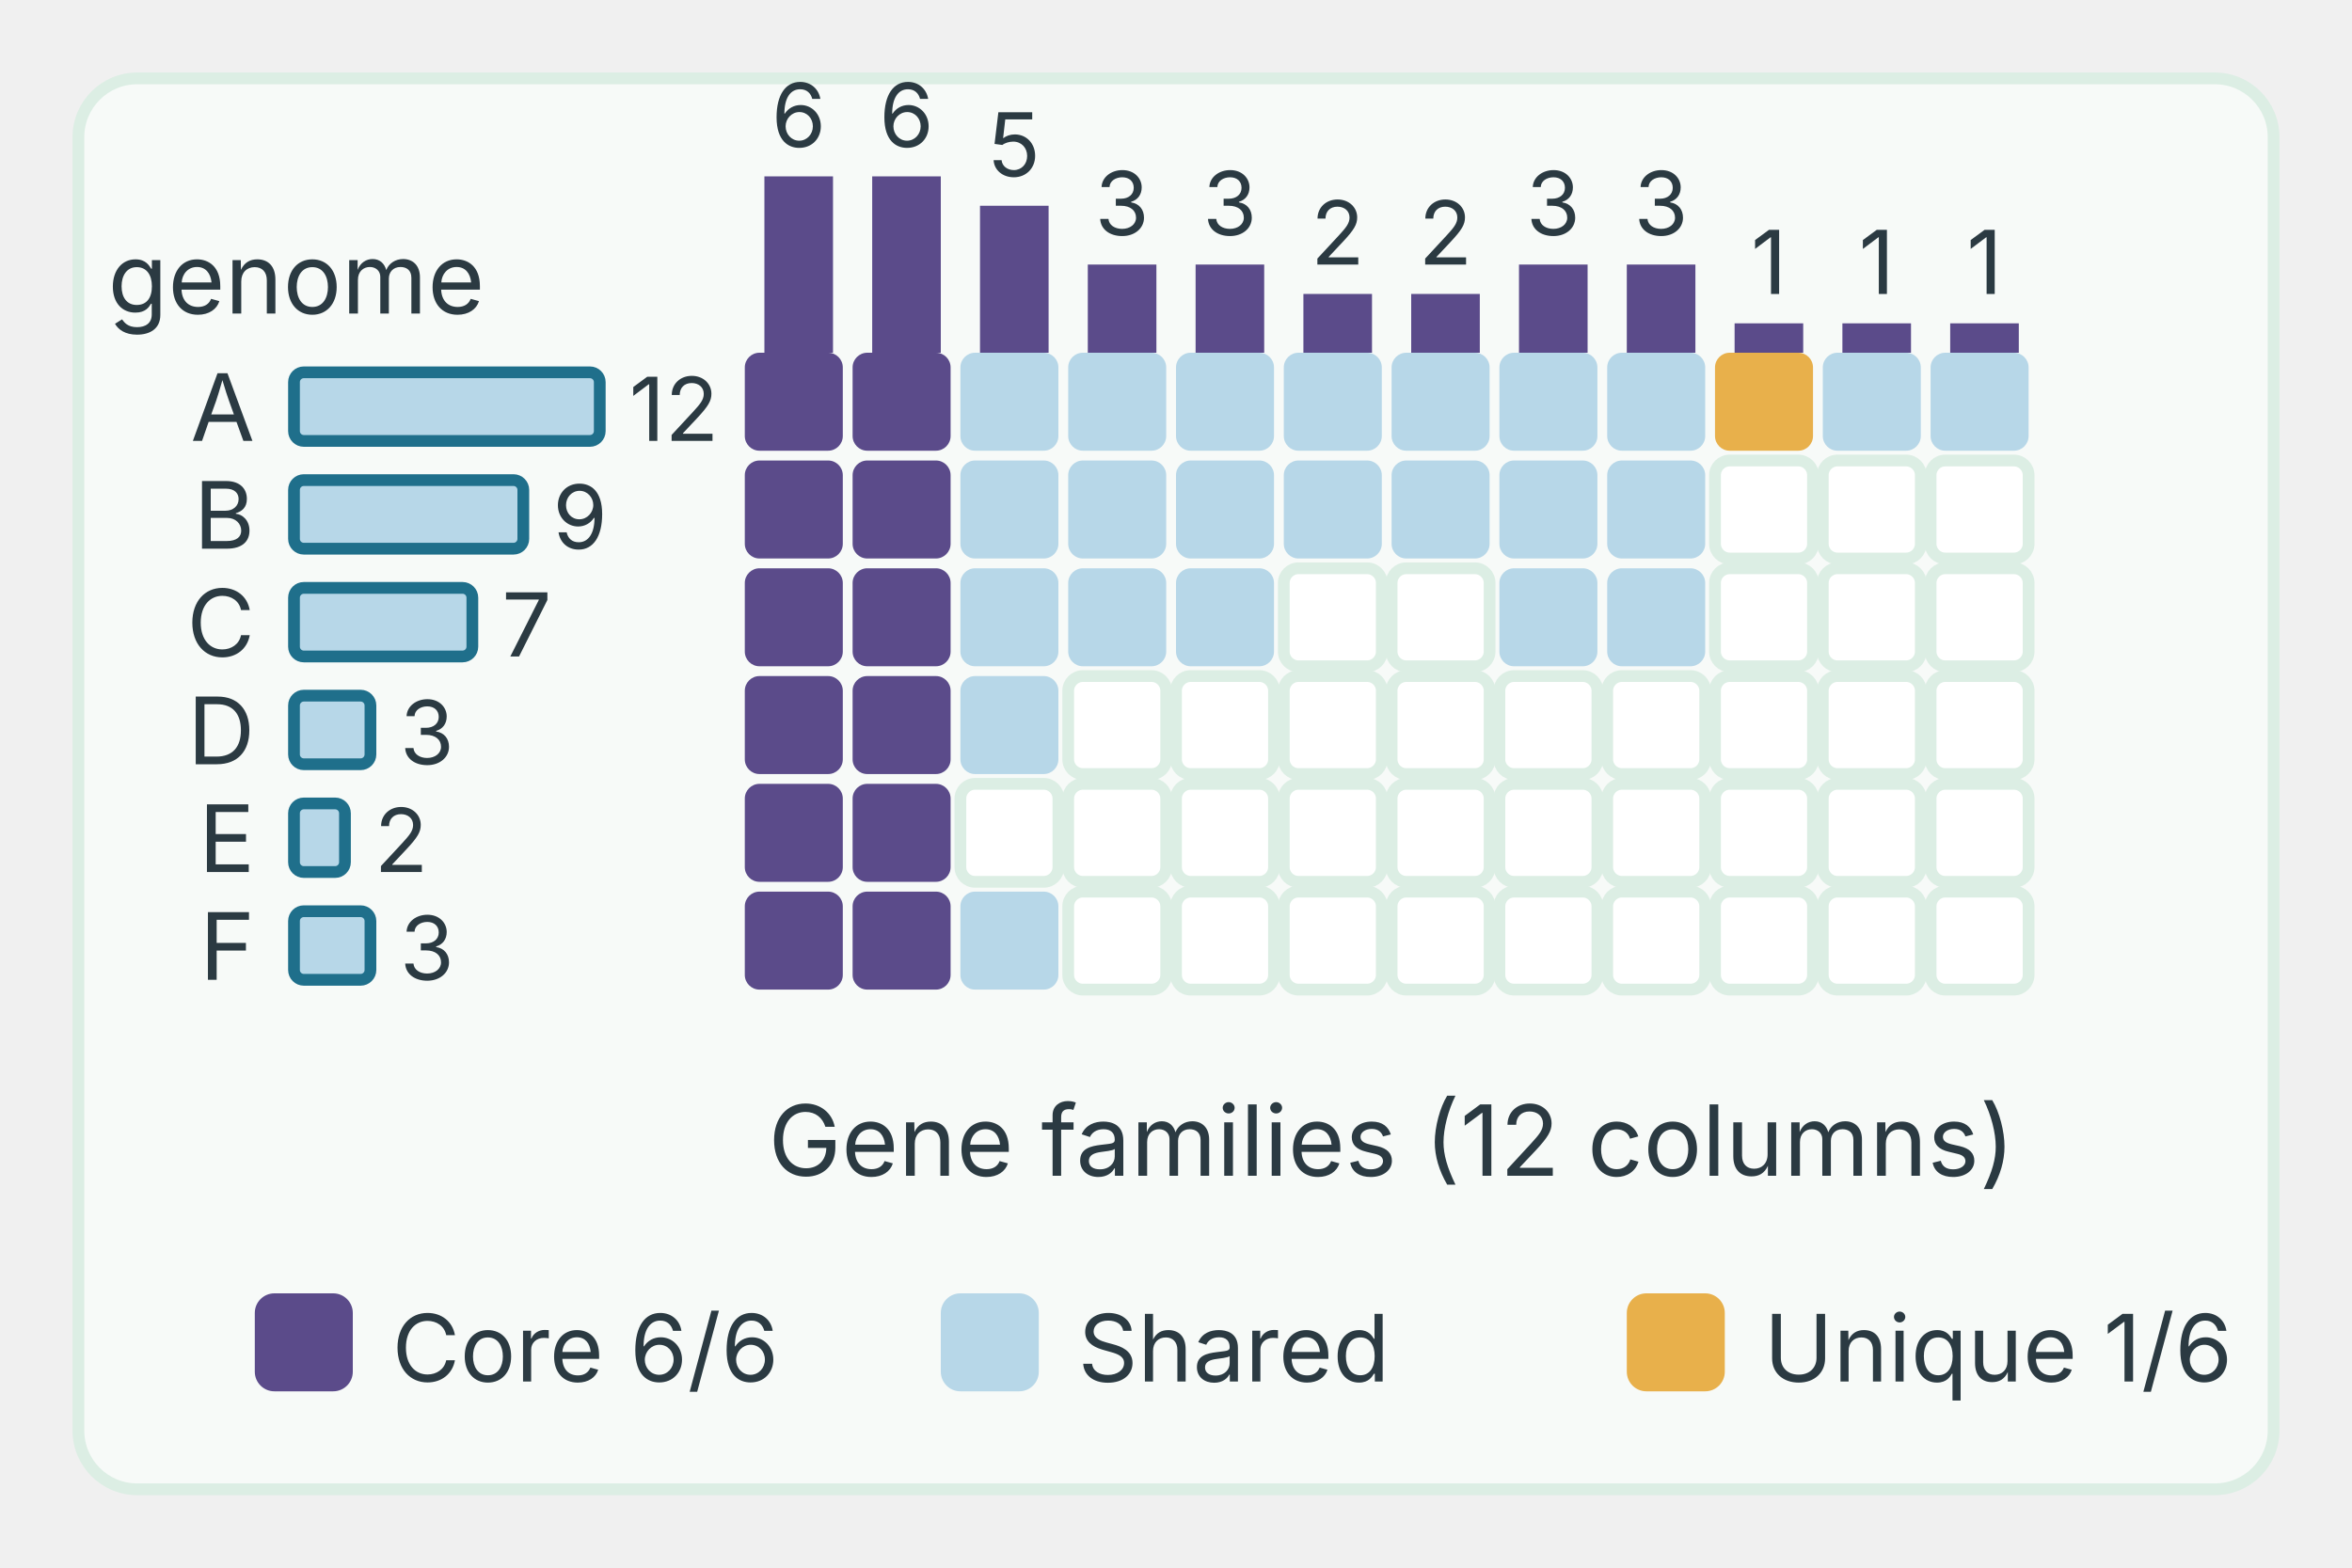
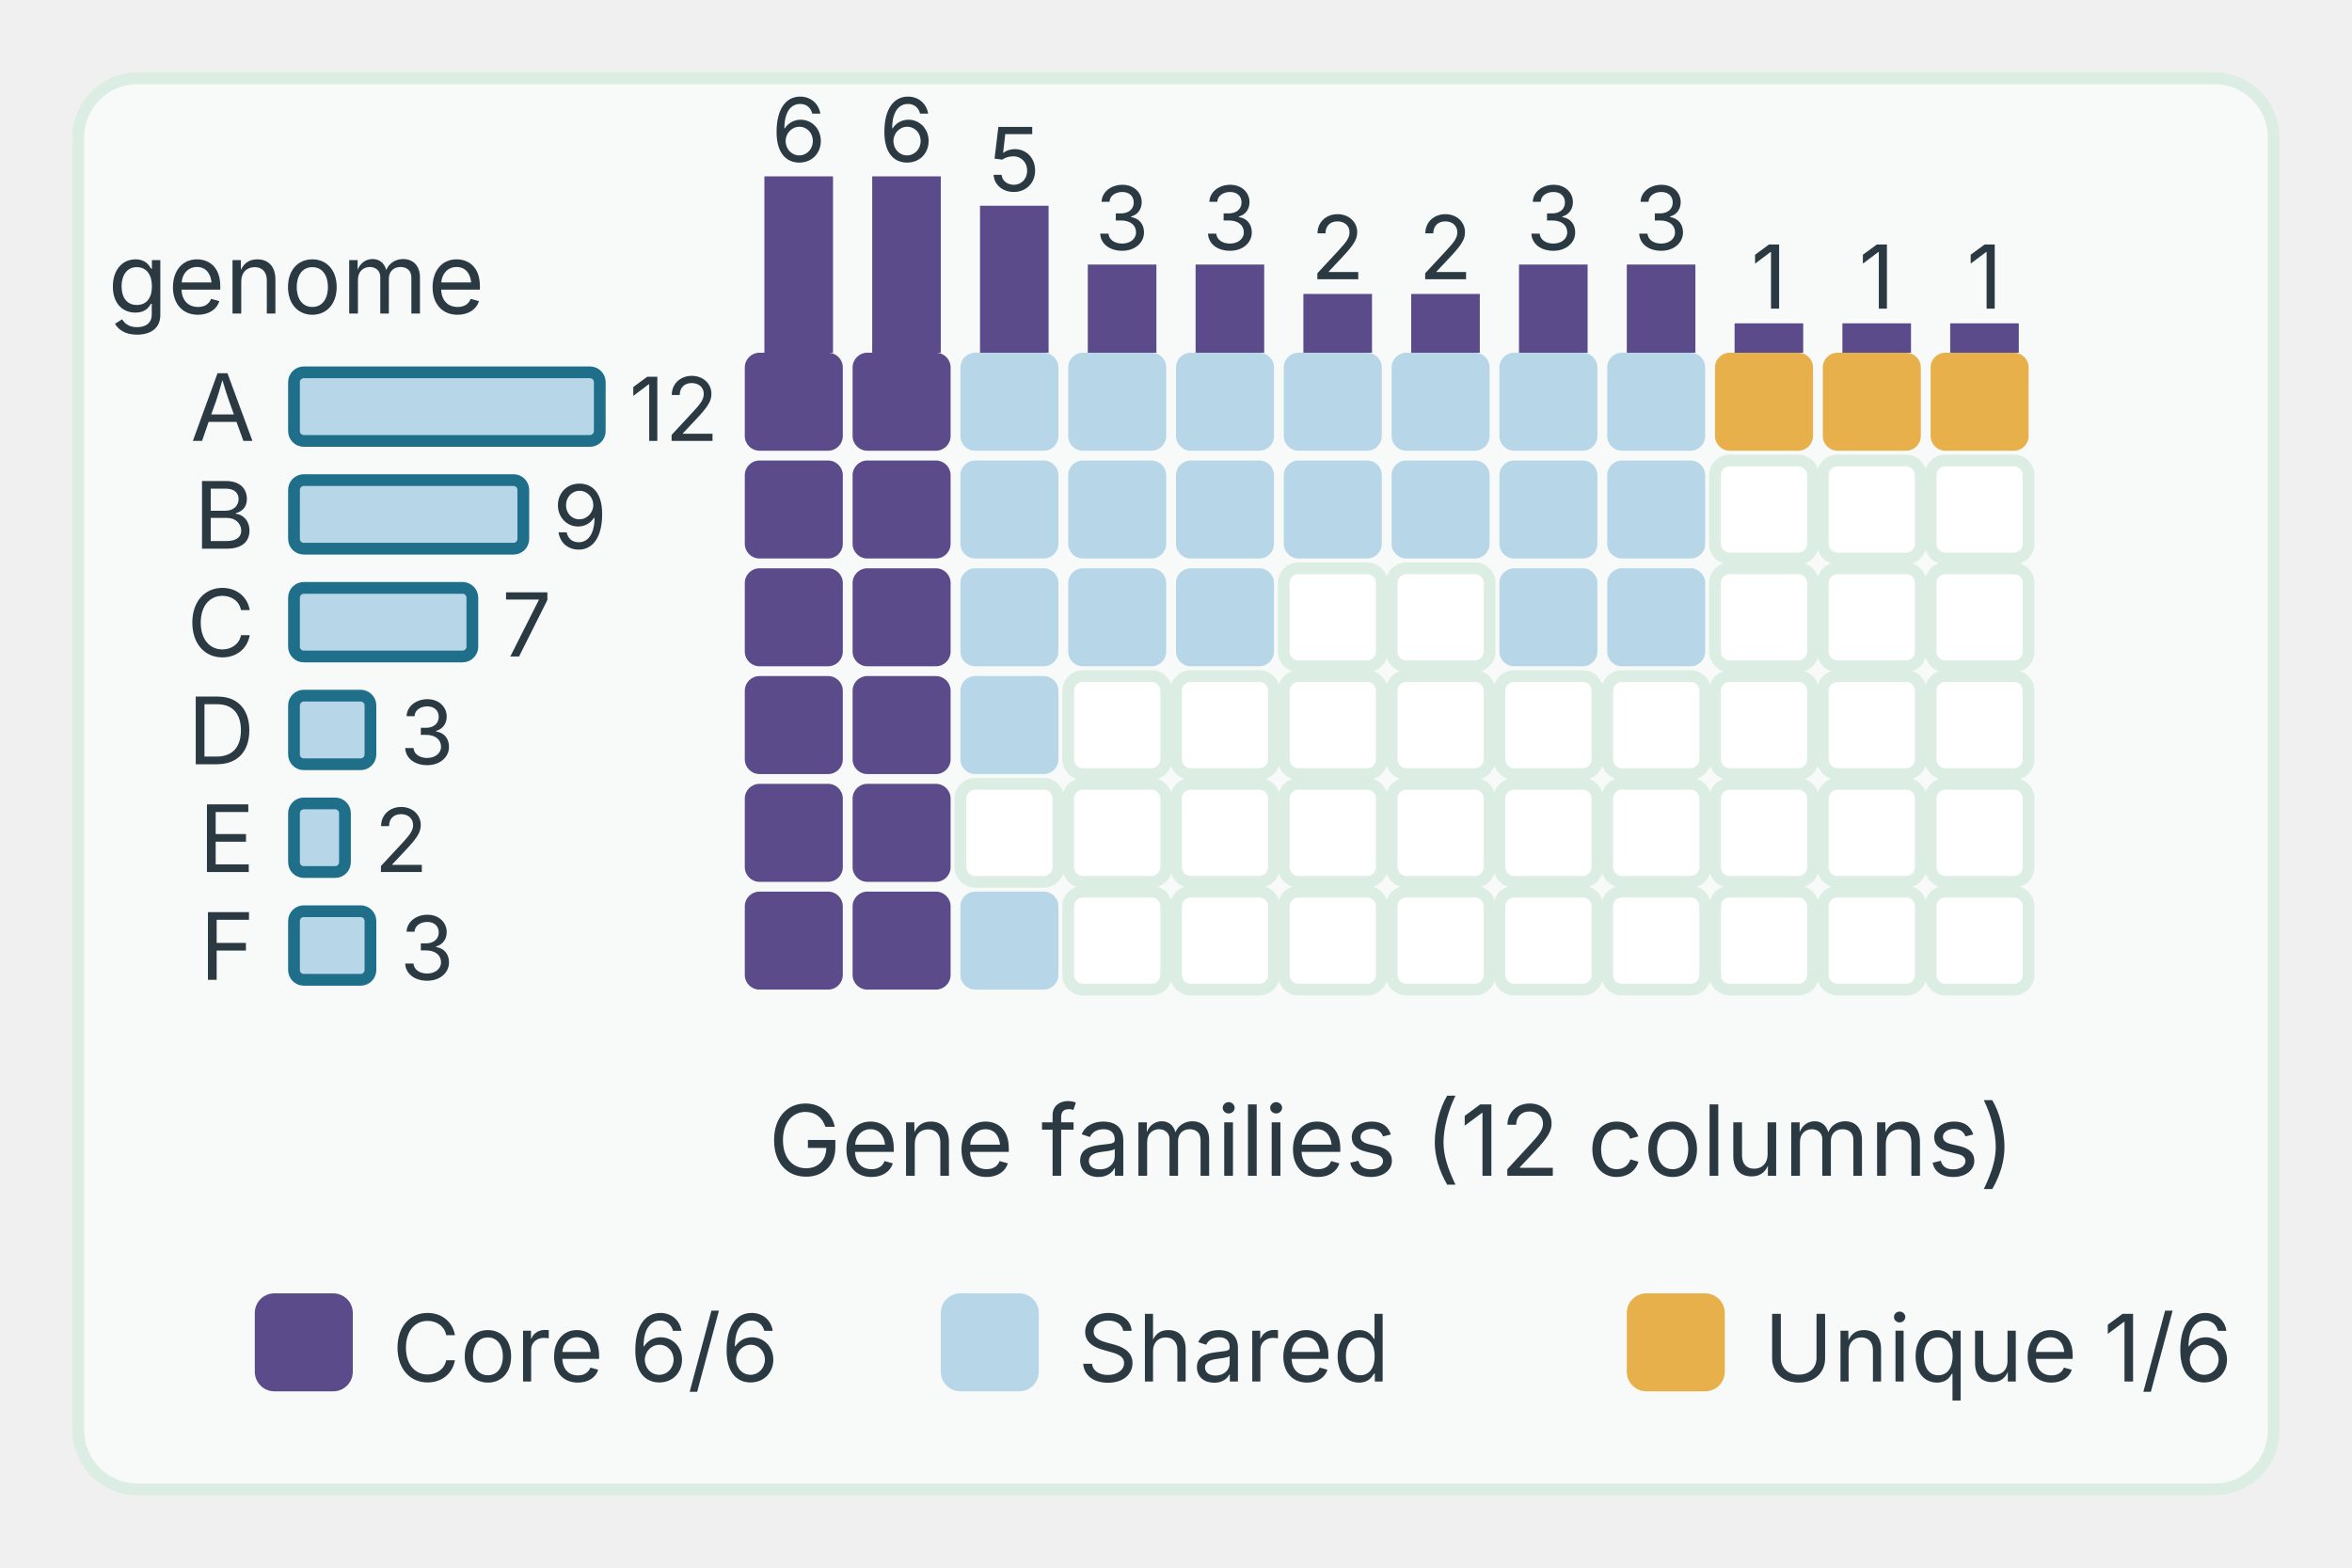
<svg xmlns="http://www.w3.org/2000/svg" viewBox="0 0 240 160" width="240" height="160" font-family="Inter,Helvetica,Arial,sans-serif" role="img" data-name-zh="核心与特有基因 UpSet 矩阵" data-name-en="Core and specific genes" data-cat="04-phylo" data-tags="核心基因,特有基因,UpSet,泛基因组,基因家族" aria-labelledby="t-31-core-genome d-31-core-genome" data-license="CC-BY-4.0" data-copyright="ZengZichao">
  <g stroke-linecap="round" stroke-linejoin="round">
    <rect x="8" y="8" width="224" height="144" rx="6" fill="#F7FAF8" stroke="#DCEEE4" stroke-width="1.2" />
    <rect x="78" y="18" width="7" height="18" fill="#5B4B8A" />
-     <text font-family="Inter,Helvetica,Arial,sans-serif" x="81.5" y="15" text-anchor="middle" font-size="9" fill="#2B3A42">6</text>
+     <text font-family="Inter,Helvetica,Arial,sans-serif" x="81.5" y="16.5" text-anchor="middle" font-size="9" fill="#2B3A42">6</text>
    <rect x="89" y="18" width="7" height="18" fill="#5B4B8A" />
-     <text font-family="Inter,Helvetica,Arial,sans-serif" x="92.5" y="15" text-anchor="middle" font-size="9" fill="#2B3A42">6</text>
+     <text font-family="Inter,Helvetica,Arial,sans-serif" x="92.5" y="16.5" text-anchor="middle" font-size="9" fill="#2B3A42">6</text>
    <rect x="100" y="21" width="7" height="15" fill="#5B4B8A" />
-     <text font-family="Inter,Helvetica,Arial,sans-serif" x="103.5" y="18" text-anchor="middle" font-size="9" fill="#2B3A42">5</text>
+     <text font-family="Inter,Helvetica,Arial,sans-serif" x="103.5" y="19.5" text-anchor="middle" font-size="9" fill="#2B3A42">5</text>
    <rect x="111" y="27" width="7" height="9" fill="#5B4B8A" />
-     <text font-family="Inter,Helvetica,Arial,sans-serif" x="114.5" y="24" text-anchor="middle" font-size="9" fill="#2B3A42">3</text>
+     <text font-family="Inter,Helvetica,Arial,sans-serif" x="114.5" y="25.5" text-anchor="middle" font-size="9" fill="#2B3A42">3</text>
    <rect x="122" y="27" width="7" height="9" fill="#5B4B8A" />
-     <text font-family="Inter,Helvetica,Arial,sans-serif" x="125.5" y="24" text-anchor="middle" font-size="9" fill="#2B3A42">3</text>
+     <text font-family="Inter,Helvetica,Arial,sans-serif" x="125.5" y="25.5" text-anchor="middle" font-size="9" fill="#2B3A42">3</text>
    <rect x="133" y="30" width="7" height="6" fill="#5B4B8A" />
-     <text font-family="Inter,Helvetica,Arial,sans-serif" x="136.5" y="27" text-anchor="middle" font-size="9" fill="#2B3A42">2</text>
+     <text font-family="Inter,Helvetica,Arial,sans-serif" x="136.5" y="28.5" text-anchor="middle" font-size="9" fill="#2B3A42">2</text>
    <rect x="144" y="30" width="7" height="6" fill="#5B4B8A" />
-     <text font-family="Inter,Helvetica,Arial,sans-serif" x="147.5" y="27" text-anchor="middle" font-size="9" fill="#2B3A42">2</text>
+     <text font-family="Inter,Helvetica,Arial,sans-serif" x="147.5" y="28.5" text-anchor="middle" font-size="9" fill="#2B3A42">2</text>
    <rect x="155" y="27" width="7" height="9" fill="#5B4B8A" />
-     <text font-family="Inter,Helvetica,Arial,sans-serif" x="158.5" y="24" text-anchor="middle" font-size="9" fill="#2B3A42">3</text>
+     <text font-family="Inter,Helvetica,Arial,sans-serif" x="158.5" y="25.5" text-anchor="middle" font-size="9" fill="#2B3A42">3</text>
    <rect x="166" y="27" width="7" height="9" fill="#5B4B8A" />
-     <text font-family="Inter,Helvetica,Arial,sans-serif" x="169.5" y="24" text-anchor="middle" font-size="9" fill="#2B3A42">3</text>
+     <text font-family="Inter,Helvetica,Arial,sans-serif" x="169.5" y="25.5" text-anchor="middle" font-size="9" fill="#2B3A42">3</text>
    <rect x="177" y="33" width="7" height="3" fill="#5B4B8A" />
-     <text font-family="Inter,Helvetica,Arial,sans-serif" x="180.5" y="30" text-anchor="middle" font-size="9" fill="#2B3A42">1</text>
+     <text font-family="Inter,Helvetica,Arial,sans-serif" x="180.5" y="31.5" text-anchor="middle" font-size="9" fill="#2B3A42">1</text>
    <rect x="188" y="33" width="7" height="3" fill="#5B4B8A" />
-     <text font-family="Inter,Helvetica,Arial,sans-serif" x="191.5" y="30" text-anchor="middle" font-size="9" fill="#2B3A42">1</text>
+     <text font-family="Inter,Helvetica,Arial,sans-serif" x="191.5" y="31.5" text-anchor="middle" font-size="9" fill="#2B3A42">1</text>
    <rect x="199" y="33" width="7" height="3" fill="#5B4B8A" />
-     <text font-family="Inter,Helvetica,Arial,sans-serif" x="202.5" y="30" text-anchor="middle" font-size="9" fill="#2B3A42">1</text>
+     <text font-family="Inter,Helvetica,Arial,sans-serif" x="202.5" y="31.5" text-anchor="middle" font-size="9" fill="#2B3A42">1</text>
    <rect x="30" y="38" width="31.2" height="7" rx="1" fill="#B7D7E8" stroke="#1F6F8B" stroke-width="1.2" />
    <text font-family="Inter,Helvetica,Arial,sans-serif" x="26" y="45" text-anchor="end" font-size="9.5" fill="#2B3A42">A</text>
    <text font-family="Inter,Helvetica,Arial,sans-serif" x="64.2" y="45" font-size="9" fill="#2B3A42">12</text>
    <rect x="76" y="36" width="10" height="10" rx="1.5" fill="#5B4B8A" />
    <rect x="87" y="36" width="10" height="10" rx="1.5" fill="#5B4B8A" />
    <rect x="98" y="36" width="10" height="10" rx="1.5" fill="#B7D7E8" />
    <rect x="109" y="36" width="10" height="10" rx="1.5" fill="#B7D7E8" />
    <rect x="120" y="36" width="10" height="10" rx="1.5" fill="#B7D7E8" />
    <rect x="131" y="36" width="10" height="10" rx="1.5" fill="#B7D7E8" />
    <rect x="142" y="36" width="10" height="10" rx="1.5" fill="#B7D7E8" />
    <rect x="153" y="36" width="10" height="10" rx="1.5" fill="#B7D7E8" />
    <rect x="164" y="36" width="10" height="10" rx="1.5" fill="#B7D7E8" />
    <rect x="175" y="36" width="10" height="10" rx="1.5" fill="#E8B04B" />
-     <rect x="186" y="36" width="10" height="10" rx="1.5" fill="#B7D7E8" />
-     <rect x="197" y="36" width="10" height="10" rx="1.5" fill="#B7D7E8" />
+     <rect x="186" y="36" width="10" height="10" rx="1.5" fill="#E8B04B" />
+     <rect x="197" y="36" width="10" height="10" rx="1.5" fill="#E8B04B" />
    <rect x="30" y="49" width="23.4" height="7" rx="1" fill="#B7D7E8" stroke="#1F6F8B" stroke-width="1.2" />
    <text font-family="Inter,Helvetica,Arial,sans-serif" x="26" y="56" text-anchor="end" font-size="9.5" fill="#2B3A42">B</text>
    <text font-family="Inter,Helvetica,Arial,sans-serif" x="56.4" y="56" font-size="9" fill="#2B3A42">9</text>
    <rect x="76" y="47" width="10" height="10" rx="1.5" fill="#5B4B8A" />
    <rect x="87" y="47" width="10" height="10" rx="1.5" fill="#5B4B8A" />
    <rect x="98" y="47" width="10" height="10" rx="1.5" fill="#B7D7E8" />
    <rect x="109" y="47" width="10" height="10" rx="1.5" fill="#B7D7E8" />
    <rect x="120" y="47" width="10" height="10" rx="1.5" fill="#B7D7E8" />
    <rect x="131" y="47" width="10" height="10" rx="1.5" fill="#B7D7E8" />
    <rect x="142" y="47" width="10" height="10" rx="1.5" fill="#B7D7E8" />
    <rect x="153" y="47" width="10" height="10" rx="1.5" fill="#B7D7E8" />
    <rect x="164" y="47" width="10" height="10" rx="1.5" fill="#B7D7E8" />
    <rect x="175" y="47" width="10" height="10" rx="1.5" fill="#FFFFFF" stroke="#DCEEE4" stroke-width="1.2" />
    <rect x="186" y="47" width="10" height="10" rx="1.5" fill="#FFFFFF" stroke="#DCEEE4" stroke-width="1.2" />
    <rect x="197" y="47" width="10" height="10" rx="1.5" fill="#FFFFFF" stroke="#DCEEE4" stroke-width="1.2" />
    <rect x="30" y="60" width="18.2" height="7" rx="1" fill="#B7D7E8" stroke="#1F6F8B" stroke-width="1.2" />
    <text font-family="Inter,Helvetica,Arial,sans-serif" x="26" y="67" text-anchor="end" font-size="9.5" fill="#2B3A42">C</text>
    <text font-family="Inter,Helvetica,Arial,sans-serif" x="51.2" y="67" font-size="9" fill="#2B3A42">7</text>
    <rect x="76" y="58" width="10" height="10" rx="1.5" fill="#5B4B8A" />
    <rect x="87" y="58" width="10" height="10" rx="1.5" fill="#5B4B8A" />
    <rect x="98" y="58" width="10" height="10" rx="1.5" fill="#B7D7E8" />
    <rect x="109" y="58" width="10" height="10" rx="1.5" fill="#B7D7E8" />
    <rect x="120" y="58" width="10" height="10" rx="1.5" fill="#B7D7E8" />
    <rect x="131" y="58" width="10" height="10" rx="1.5" fill="#FFFFFF" stroke="#DCEEE4" stroke-width="1.2" />
    <rect x="142" y="58" width="10" height="10" rx="1.5" fill="#FFFFFF" stroke="#DCEEE4" stroke-width="1.2" />
    <rect x="153" y="58" width="10" height="10" rx="1.5" fill="#B7D7E8" />
    <rect x="164" y="58" width="10" height="10" rx="1.5" fill="#B7D7E8" />
    <rect x="175" y="58" width="10" height="10" rx="1.5" fill="#FFFFFF" stroke="#DCEEE4" stroke-width="1.2" />
    <rect x="186" y="58" width="10" height="10" rx="1.5" fill="#FFFFFF" stroke="#DCEEE4" stroke-width="1.2" />
    <rect x="197" y="58" width="10" height="10" rx="1.5" fill="#FFFFFF" stroke="#DCEEE4" stroke-width="1.2" />
    <rect x="30" y="71" width="7.8" height="7" rx="1" fill="#B7D7E8" stroke="#1F6F8B" stroke-width="1.2" />
    <text font-family="Inter,Helvetica,Arial,sans-serif" x="26" y="78" text-anchor="end" font-size="9.5" fill="#2B3A42">D</text>
    <text font-family="Inter,Helvetica,Arial,sans-serif" x="40.8" y="78" font-size="9" fill="#2B3A42">3</text>
    <rect x="76" y="69" width="10" height="10" rx="1.5" fill="#5B4B8A" />
    <rect x="87" y="69" width="10" height="10" rx="1.5" fill="#5B4B8A" />
    <rect x="98" y="69" width="10" height="10" rx="1.5" fill="#B7D7E8" />
    <rect x="109" y="69" width="10" height="10" rx="1.5" fill="#FFFFFF" stroke="#DCEEE4" stroke-width="1.2" />
    <rect x="120" y="69" width="10" height="10" rx="1.5" fill="#FFFFFF" stroke="#DCEEE4" stroke-width="1.2" />
    <rect x="131" y="69" width="10" height="10" rx="1.5" fill="#FFFFFF" stroke="#DCEEE4" stroke-width="1.2" />
    <rect x="142" y="69" width="10" height="10" rx="1.5" fill="#FFFFFF" stroke="#DCEEE4" stroke-width="1.2" />
    <rect x="153" y="69" width="10" height="10" rx="1.5" fill="#FFFFFF" stroke="#DCEEE4" stroke-width="1.2" />
    <rect x="164" y="69" width="10" height="10" rx="1.5" fill="#FFFFFF" stroke="#DCEEE4" stroke-width="1.2" />
    <rect x="175" y="69" width="10" height="10" rx="1.5" fill="#FFFFFF" stroke="#DCEEE4" stroke-width="1.2" />
    <rect x="186" y="69" width="10" height="10" rx="1.5" fill="#FFFFFF" stroke="#DCEEE4" stroke-width="1.2" />
    <rect x="197" y="69" width="10" height="10" rx="1.5" fill="#FFFFFF" stroke="#DCEEE4" stroke-width="1.2" />
    <rect x="30" y="82" width="5.2" height="7" rx="1" fill="#B7D7E8" stroke="#1F6F8B" stroke-width="1.2" />
    <text font-family="Inter,Helvetica,Arial,sans-serif" x="26" y="89" text-anchor="end" font-size="9.5" fill="#2B3A42">E</text>
    <text font-family="Inter,Helvetica,Arial,sans-serif" x="38.2" y="89" font-size="9" fill="#2B3A42">2</text>
    <rect x="76" y="80" width="10" height="10" rx="1.5" fill="#5B4B8A" />
    <rect x="87" y="80" width="10" height="10" rx="1.5" fill="#5B4B8A" />
    <rect x="98" y="80" width="10" height="10" rx="1.5" fill="#FFFFFF" stroke="#DCEEE4" stroke-width="1.2" />
    <rect x="109" y="80" width="10" height="10" rx="1.5" fill="#FFFFFF" stroke="#DCEEE4" stroke-width="1.2" />
    <rect x="120" y="80" width="10" height="10" rx="1.5" fill="#FFFFFF" stroke="#DCEEE4" stroke-width="1.2" />
    <rect x="131" y="80" width="10" height="10" rx="1.5" fill="#FFFFFF" stroke="#DCEEE4" stroke-width="1.2" />
    <rect x="142" y="80" width="10" height="10" rx="1.5" fill="#FFFFFF" stroke="#DCEEE4" stroke-width="1.2" />
    <rect x="153" y="80" width="10" height="10" rx="1.5" fill="#FFFFFF" stroke="#DCEEE4" stroke-width="1.2" />
    <rect x="164" y="80" width="10" height="10" rx="1.5" fill="#FFFFFF" stroke="#DCEEE4" stroke-width="1.2" />
    <rect x="175" y="80" width="10" height="10" rx="1.5" fill="#FFFFFF" stroke="#DCEEE4" stroke-width="1.2" />
    <rect x="186" y="80" width="10" height="10" rx="1.5" fill="#FFFFFF" stroke="#DCEEE4" stroke-width="1.2" />
    <rect x="197" y="80" width="10" height="10" rx="1.5" fill="#FFFFFF" stroke="#DCEEE4" stroke-width="1.2" />
    <rect x="30" y="93" width="7.8" height="7" rx="1" fill="#B7D7E8" stroke="#1F6F8B" stroke-width="1.2" />
    <text font-family="Inter,Helvetica,Arial,sans-serif" x="26" y="100" text-anchor="end" font-size="9.5" fill="#2B3A42">F</text>
    <text font-family="Inter,Helvetica,Arial,sans-serif" x="40.8" y="100" font-size="9" fill="#2B3A42">3</text>
    <rect x="76" y="91" width="10" height="10" rx="1.5" fill="#5B4B8A" />
    <rect x="87" y="91" width="10" height="10" rx="1.5" fill="#5B4B8A" />
    <rect x="98" y="91" width="10" height="10" rx="1.5" fill="#B7D7E8" />
    <rect x="109" y="91" width="10" height="10" rx="1.5" fill="#FFFFFF" stroke="#DCEEE4" stroke-width="1.2" />
    <rect x="120" y="91" width="10" height="10" rx="1.5" fill="#FFFFFF" stroke="#DCEEE4" stroke-width="1.2" />
    <rect x="131" y="91" width="10" height="10" rx="1.5" fill="#FFFFFF" stroke="#DCEEE4" stroke-width="1.2" />
    <rect x="142" y="91" width="10" height="10" rx="1.5" fill="#FFFFFF" stroke="#DCEEE4" stroke-width="1.2" />
    <rect x="153" y="91" width="10" height="10" rx="1.5" fill="#FFFFFF" stroke="#DCEEE4" stroke-width="1.2" />
    <rect x="164" y="91" width="10" height="10" rx="1.5" fill="#FFFFFF" stroke="#DCEEE4" stroke-width="1.2" />
    <rect x="175" y="91" width="10" height="10" rx="1.5" fill="#FFFFFF" stroke="#DCEEE4" stroke-width="1.2" />
    <rect x="186" y="91" width="10" height="10" rx="1.5" fill="#FFFFFF" stroke="#DCEEE4" stroke-width="1.2" />
    <rect x="197" y="91" width="10" height="10" rx="1.5" fill="#FFFFFF" stroke="#DCEEE4" stroke-width="1.2" />
    <text font-family="Inter,Helvetica,Arial,sans-serif" x="142.0" y="120" text-anchor="middle" font-size="10" fill="#2B3A42">Gene families (12 columns)</text>
    <text font-family="Inter,Helvetica,Arial,sans-serif" x="11" y="32" font-size="10" fill="#2B3A42">genome</text>
    <rect x="26" y="132" width="10" height="10" rx="2" fill="#5B4B8A" />
    <text font-family="Inter,Helvetica,Arial,sans-serif" x="40" y="141" font-size="9.5" fill="#2B3A42">Core 6/6</text>
    <rect x="96" y="132" width="10" height="10" rx="2" fill="#B7D7E8" />
    <text font-family="Inter,Helvetica,Arial,sans-serif" x="110" y="141" font-size="9.5" fill="#2B3A42">Shared</text>
    <rect x="166" y="132" width="10" height="10" rx="2" fill="#E8B04B" />
    <text font-family="Inter,Helvetica,Arial,sans-serif" x="180" y="141" font-size="9.5" fill="#2B3A42">Unique 1/6</text>
  </g>
</svg>
